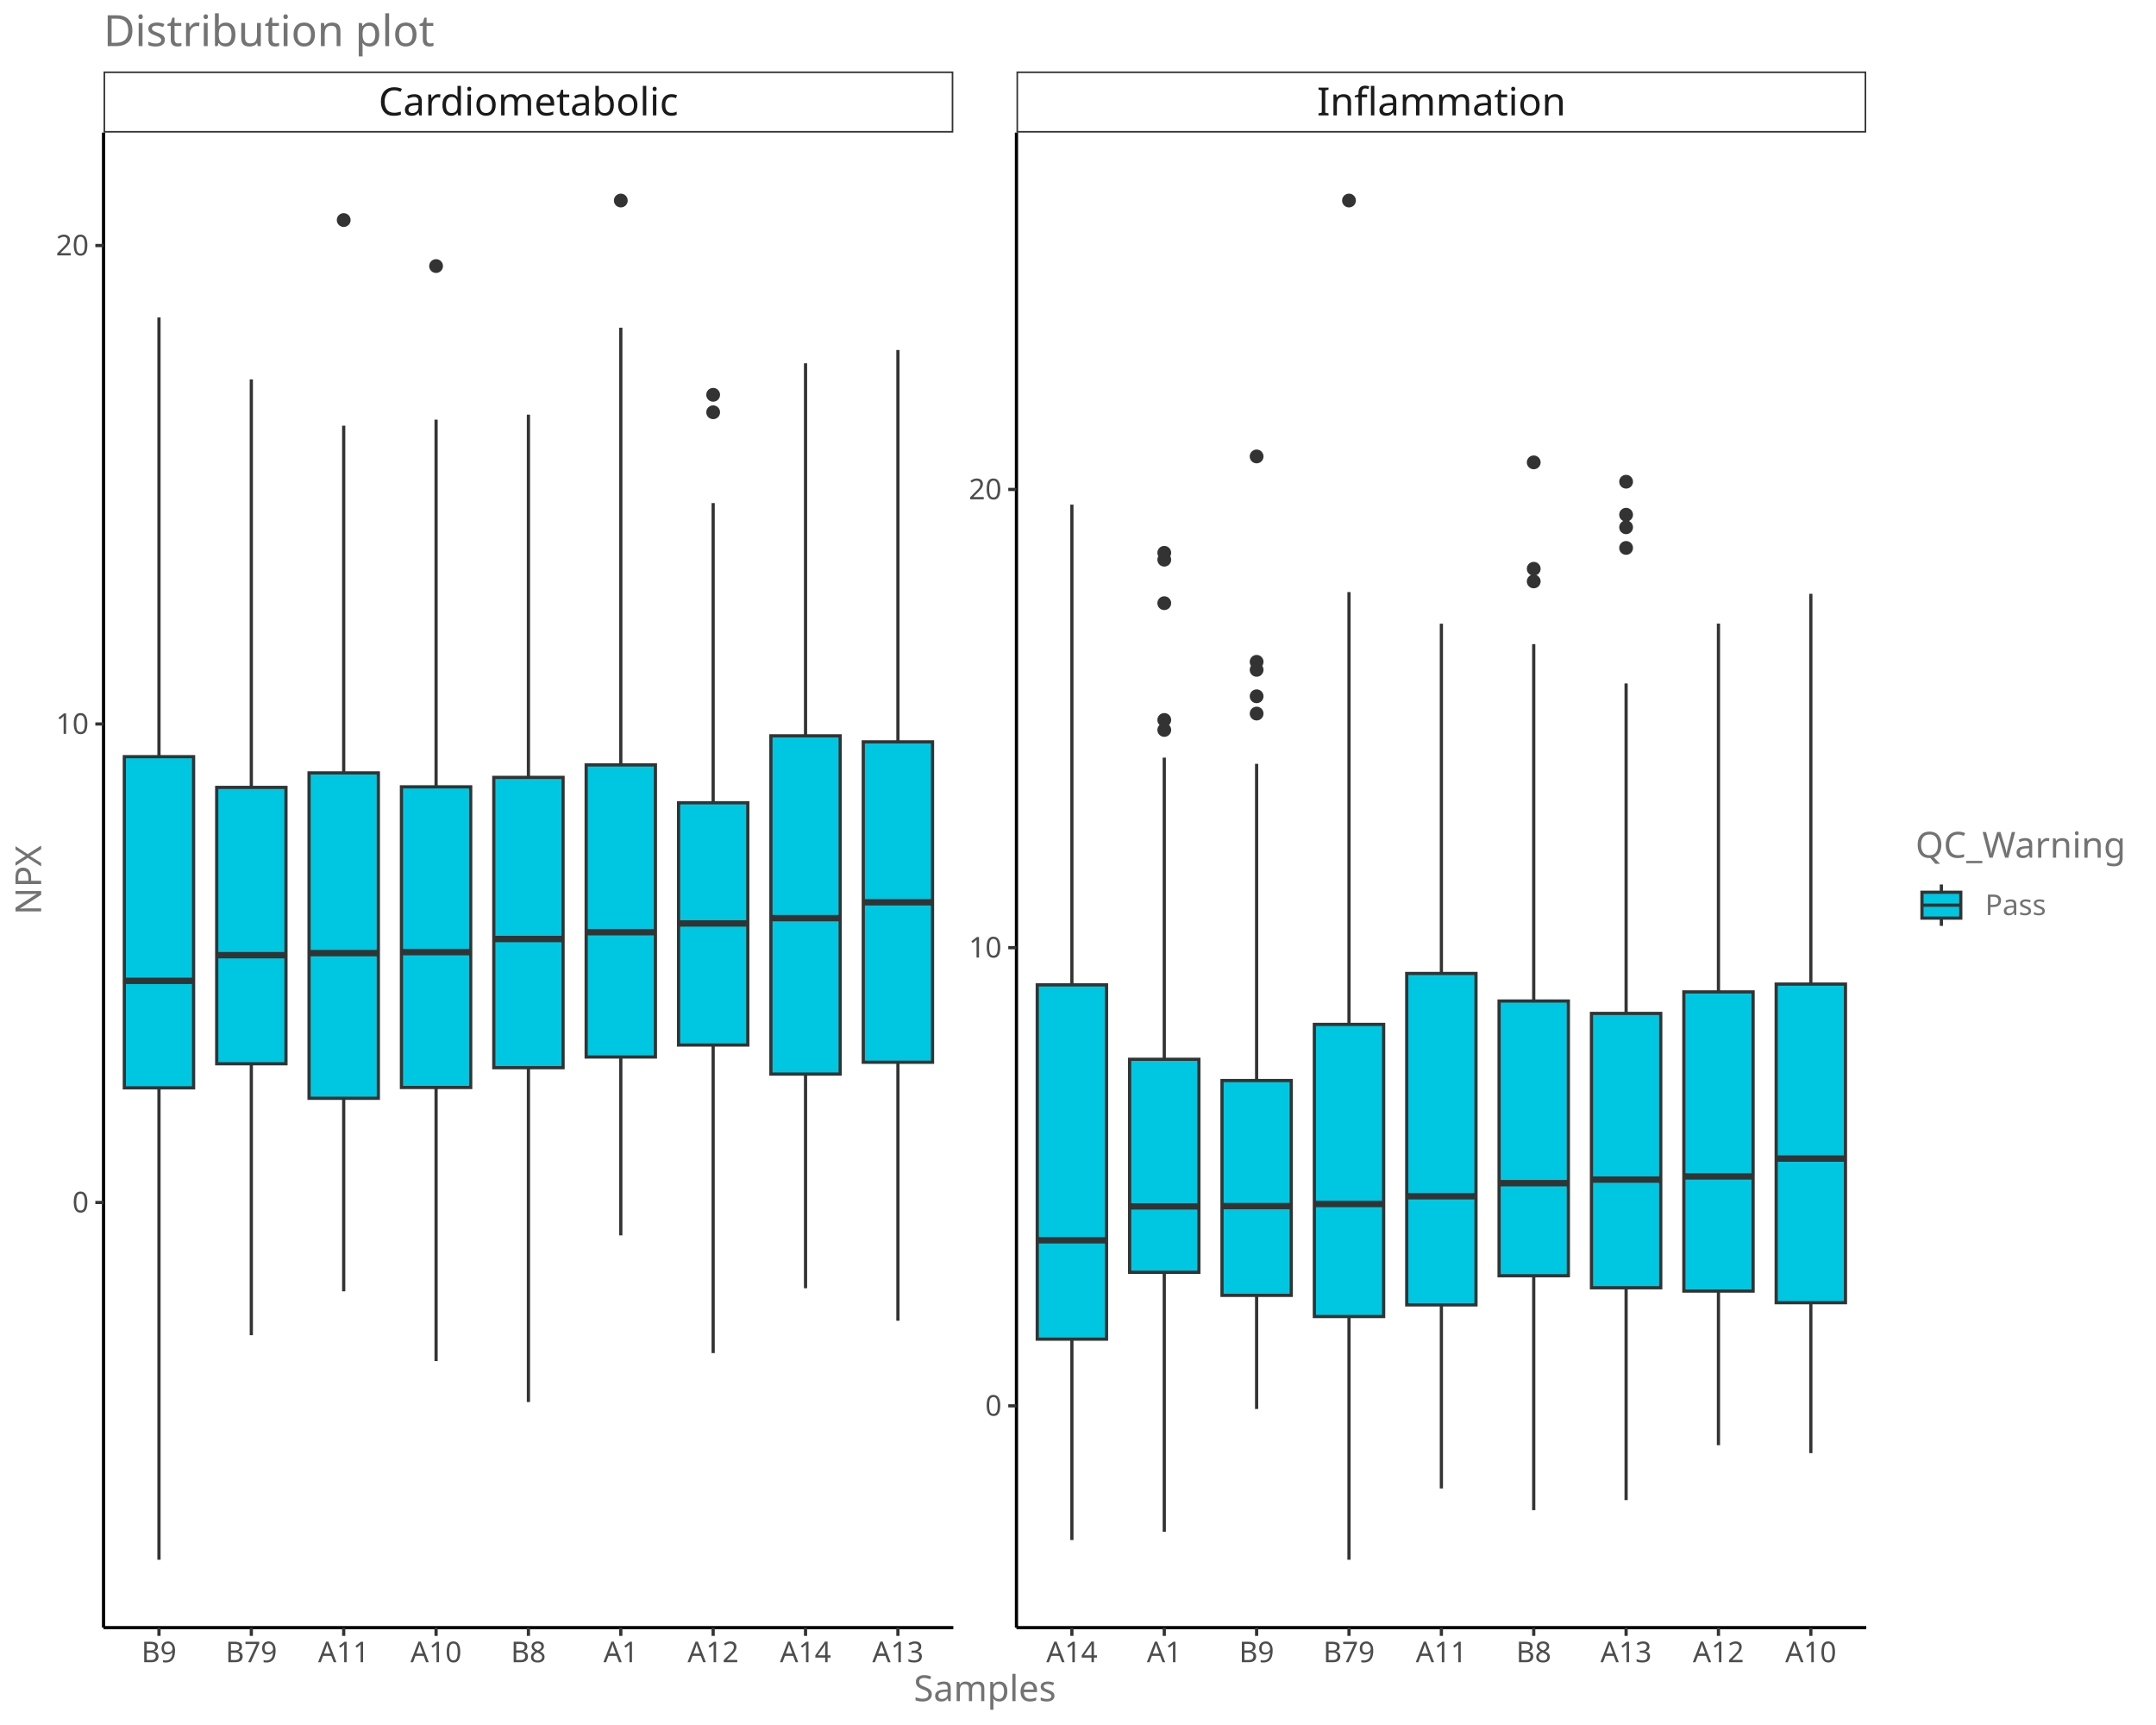
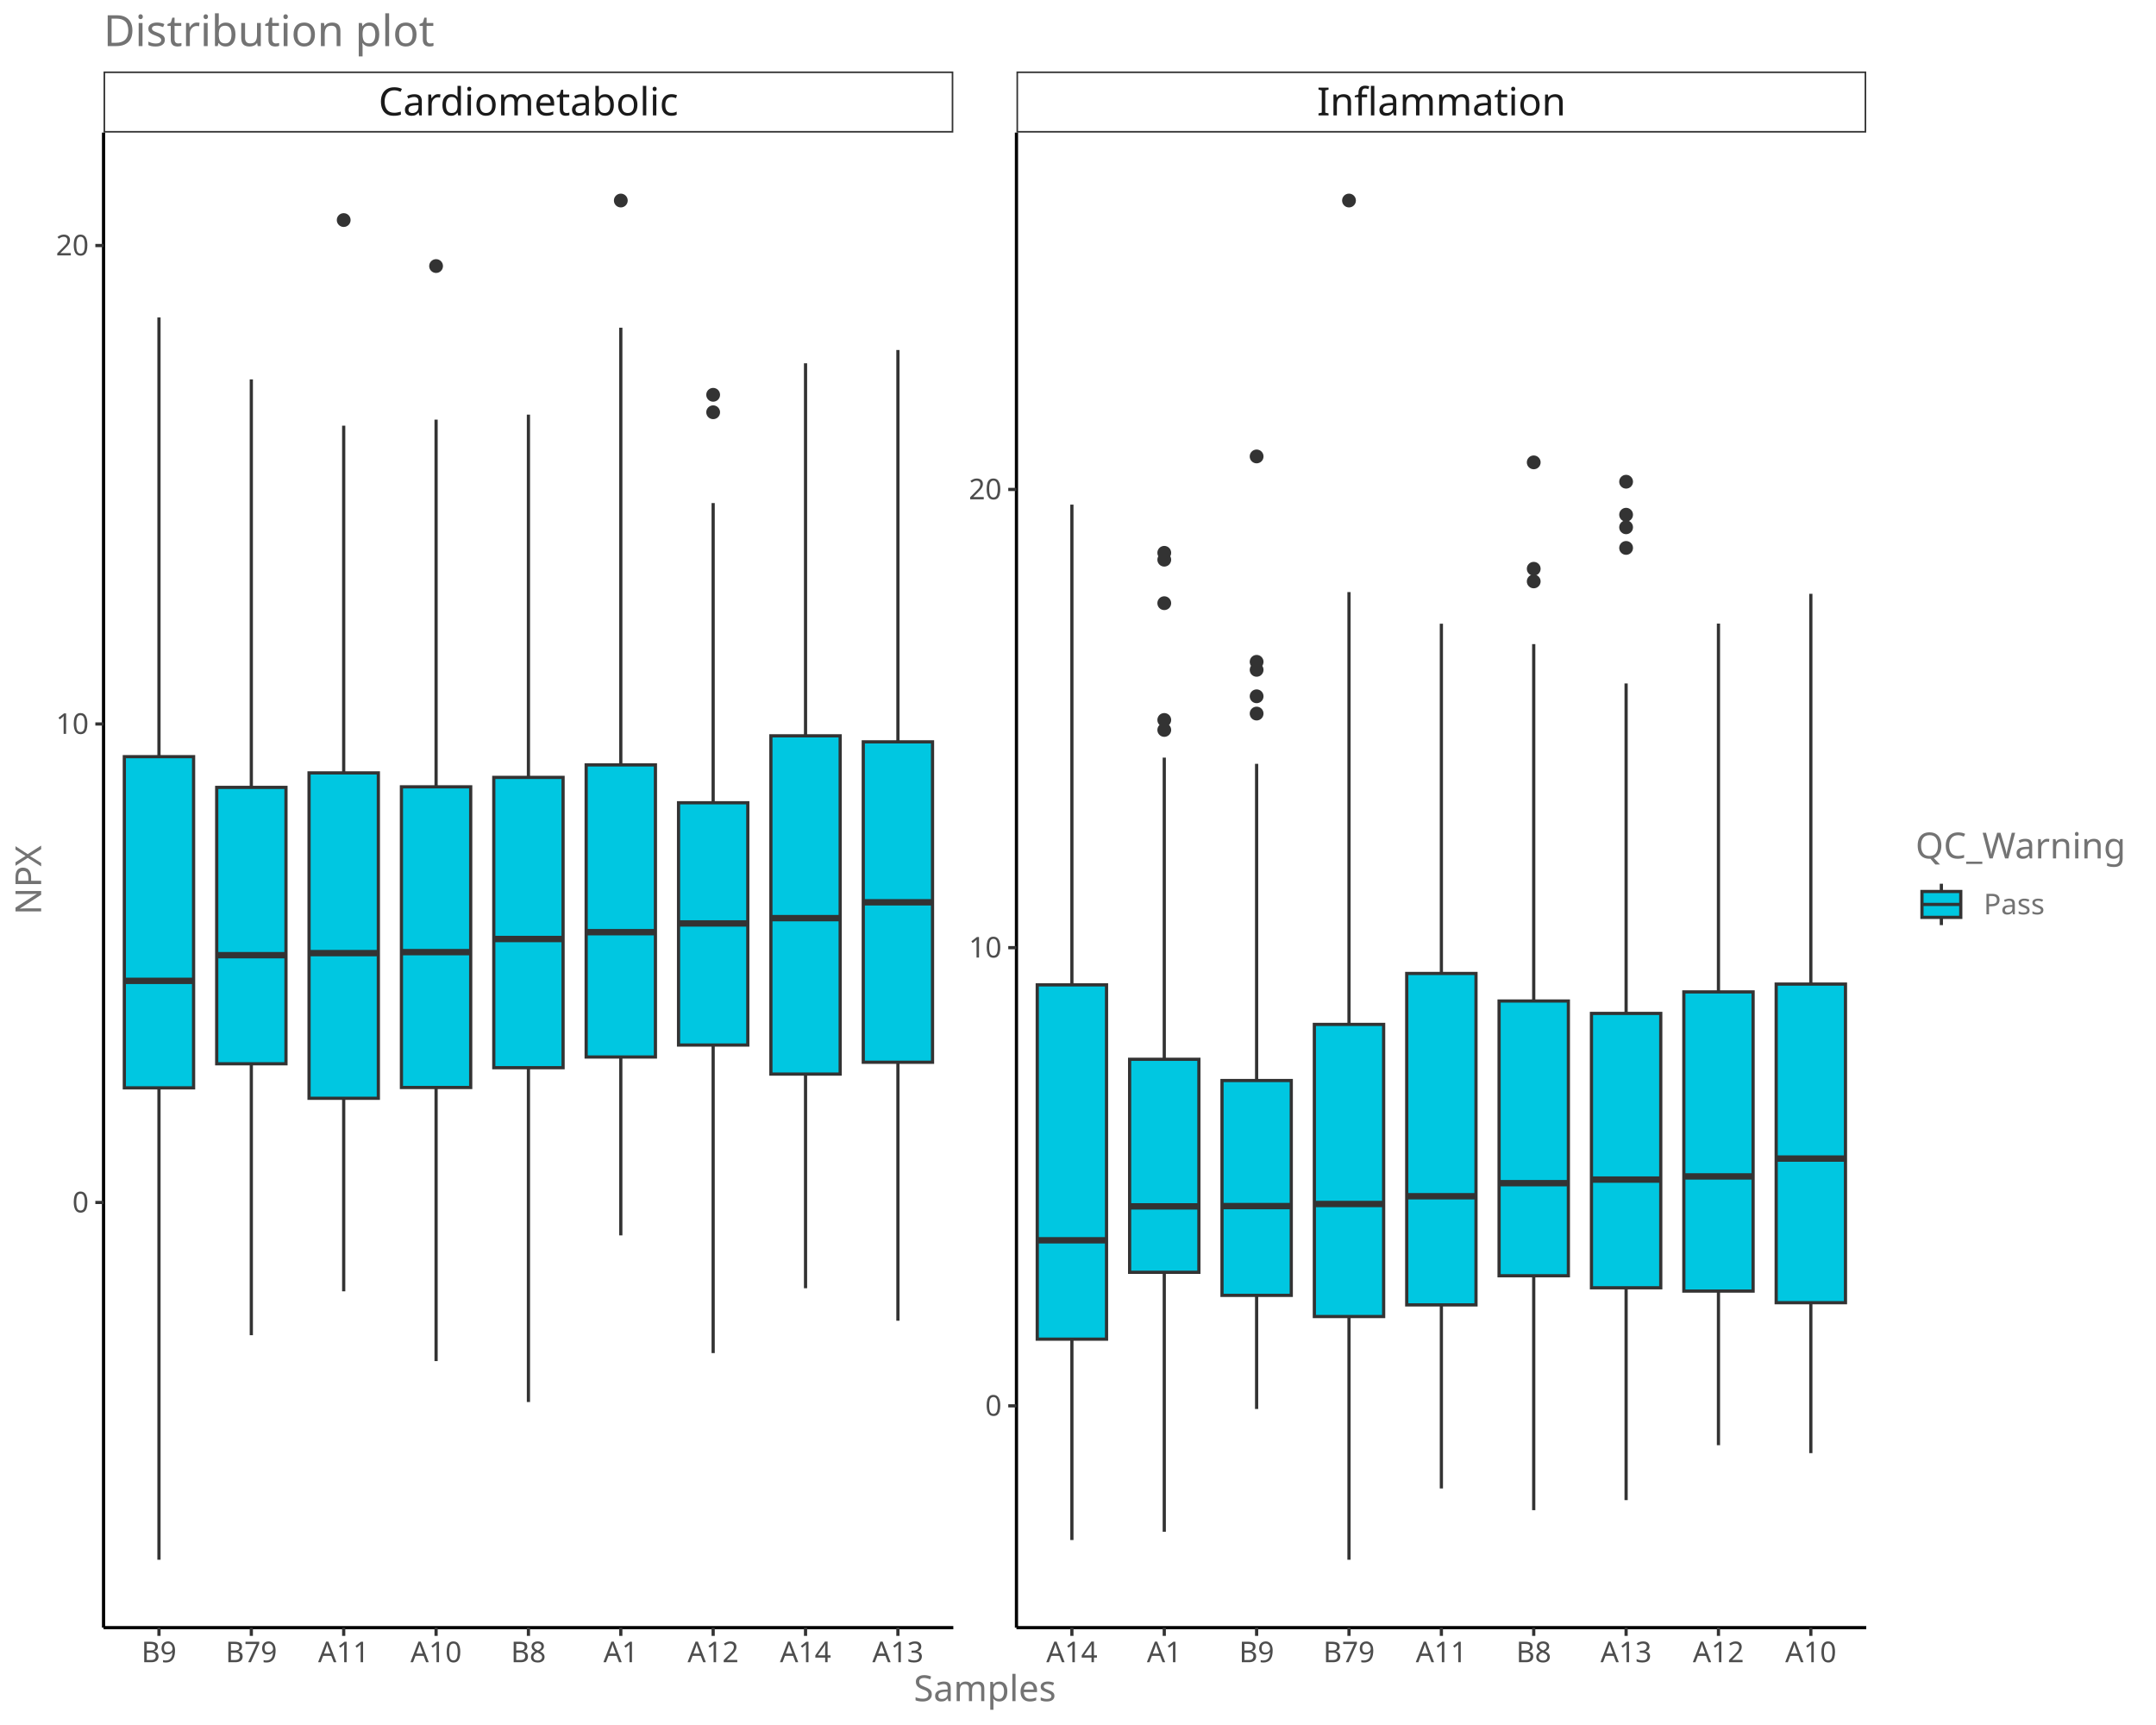
<svg xmlns="http://www.w3.org/2000/svg" class="svglite" data-engine-version="2.0" width="720.00pt" height="576.00pt" viewBox="0 0 720.00 576.00">
  <defs>
    <style type="text/css">
    .svglite line, .svglite polyline, .svglite polygon, .svglite path, .svglite rect, .svglite circle {
      fill: none;
      stroke: #000000;
      stroke-linecap: round;
      stroke-linejoin: round;
      stroke-miterlimit: 10.00;
    }
  </style>
  </defs>
  <rect width="100%" height="100%" style="stroke: none; fill: #FFFFFF;" />
  <defs>
    <clipPath id="cpMC4wMHw3MjAuMDB8MC4wMHw1NzYuMDA=">
      <rect x="0.00" y="0.00" width="720.00" height="576.00" />
    </clipPath>
  </defs>
  <g clip-path="url(#cpMC4wMHw3MjAuMDB8MC4wMHw1NzYuMDA=)">
    <rect x="0.00" y="0.00" width="720.00" height="576.00" style="stroke-width: 1.07; stroke: #FFFFFF; fill: #FFFFFF;" />
  </g>
  <defs>
    <clipPath id="cpMzQuNTh8MzE4LjM2fDQ0LjI3fDU0My41MA==">
      <rect x="34.58" y="44.27" width="283.78" height="499.23" />
    </clipPath>
  </defs>
  <g clip-path="url(#cpMzQuNTh8MzE4LjM2fDQ0LjI3fDU0My41MA==)">
    <rect x="34.58" y="44.27" width="283.78" height="499.23" style="stroke-width: 1.07; stroke: none; fill: #FFFFFF;" />
    <line x1="53.09" y1="252.66" x2="53.09" y2="106.00" style="stroke-width: 1.07; stroke: #333333; stroke-linecap: butt;" />
    <line x1="53.09" y1="363.25" x2="53.09" y2="520.81" style="stroke-width: 1.07; stroke: #333333; stroke-linecap: butt;" />
    <polygon points="41.52,252.66 41.52,363.25 64.65,363.25 64.65,252.66 41.52,252.66 " style="stroke-width: 1.07; stroke: #333333; stroke-linecap: butt; stroke-linejoin: miter; fill: #00C7E1;" />
    <line x1="41.52" y1="327.52" x2="64.65" y2="327.52" style="stroke-width: 2.13; stroke: #333333; stroke-linecap: butt; stroke-linejoin: miter;" />
    <line x1="83.93" y1="262.92" x2="83.93" y2="126.69" style="stroke-width: 1.07; stroke: #333333; stroke-linecap: butt;" />
    <line x1="83.93" y1="355.21" x2="83.93" y2="445.85" style="stroke-width: 1.07; stroke: #333333; stroke-linecap: butt;" />
    <polygon points="72.37,262.92 72.37,355.21 95.50,355.21 95.50,262.92 72.37,262.92 " style="stroke-width: 1.07; stroke: #333333; stroke-linecap: butt; stroke-linejoin: miter; fill: #00C7E1;" />
    <line x1="72.37" y1="318.95" x2="95.50" y2="318.95" style="stroke-width: 2.13; stroke: #333333; stroke-linecap: butt; stroke-linejoin: miter;" />
    <circle cx="114.78" cy="73.48" r="1.95" style="stroke-width: 0.71; stroke: #333333; fill: #333333;" />
    <line x1="114.78" y1="258.08" x2="114.78" y2="142.13" style="stroke-width: 1.07; stroke: #333333; stroke-linecap: butt;" />
    <line x1="114.78" y1="366.73" x2="114.78" y2="431.20" style="stroke-width: 1.07; stroke: #333333; stroke-linecap: butt;" />
    <polygon points="103.21,258.08 103.21,366.73 126.35,366.73 126.35,258.08 103.21,258.08 " style="stroke-width: 1.07; stroke: #333333; stroke-linecap: butt; stroke-linejoin: miter; fill: #00C7E1;" />
    <line x1="103.21" y1="318.26" x2="126.35" y2="318.26" style="stroke-width: 2.13; stroke: #333333; stroke-linecap: butt; stroke-linejoin: miter;" />
    <circle cx="145.63" cy="88.84" r="1.95" style="stroke-width: 0.71; stroke: #333333; fill: #333333;" />
    <line x1="145.63" y1="262.73" x2="145.63" y2="140.12" style="stroke-width: 1.07; stroke: #333333; stroke-linecap: butt;" />
    <line x1="145.63" y1="363.13" x2="145.63" y2="454.48" style="stroke-width: 1.07; stroke: #333333; stroke-linecap: butt;" />
    <polygon points="134.06,262.73 134.06,363.13 157.19,363.13 157.19,262.73 134.06,262.73 " style="stroke-width: 1.07; stroke: #333333; stroke-linecap: butt; stroke-linejoin: miter; fill: #00C7E1;" />
    <line x1="134.06" y1="317.93" x2="157.19" y2="317.93" style="stroke-width: 2.13; stroke: #333333; stroke-linecap: butt; stroke-linejoin: miter;" />
    <line x1="176.47" y1="259.58" x2="176.47" y2="138.45" style="stroke-width: 1.07; stroke: #333333; stroke-linecap: butt;" />
    <line x1="176.47" y1="356.52" x2="176.47" y2="468.16" style="stroke-width: 1.07; stroke: #333333; stroke-linecap: butt;" />
    <polygon points="164.90,259.58 164.90,356.52 188.04,356.52 188.04,259.58 164.90,259.58 " style="stroke-width: 1.07; stroke: #333333; stroke-linecap: butt; stroke-linejoin: miter; fill: #00C7E1;" />
    <line x1="164.90" y1="313.55" x2="188.04" y2="313.55" style="stroke-width: 2.13; stroke: #333333; stroke-linecap: butt; stroke-linejoin: miter;" />
    <circle cx="207.32" cy="66.96" r="1.95" style="stroke-width: 0.71; stroke: #333333; fill: #333333;" />
    <line x1="207.32" y1="255.41" x2="207.32" y2="109.42" style="stroke-width: 1.07; stroke: #333333; stroke-linecap: butt;" />
    <line x1="207.32" y1="352.95" x2="207.32" y2="412.51" style="stroke-width: 1.07; stroke: #333333; stroke-linecap: butt;" />
    <polygon points="195.75,255.41 195.75,352.95 218.88,352.95 218.88,255.41 195.75,255.41 " style="stroke-width: 1.07; stroke: #333333; stroke-linecap: butt; stroke-linejoin: miter; fill: #00C7E1;" />
    <line x1="195.75" y1="311.27" x2="218.88" y2="311.27" style="stroke-width: 2.13; stroke: #333333; stroke-linecap: butt; stroke-linejoin: miter;" />
    <circle cx="238.16" cy="137.66" r="1.95" style="stroke-width: 0.71; stroke: #333333; fill: #333333;" />
    <circle cx="238.16" cy="131.83" r="1.95" style="stroke-width: 0.71; stroke: #333333; fill: #333333;" />
    <line x1="238.16" y1="268.05" x2="238.16" y2="167.98" style="stroke-width: 1.07; stroke: #333333; stroke-linecap: butt;" />
    <line x1="238.16" y1="348.95" x2="238.16" y2="451.81" style="stroke-width: 1.07; stroke: #333333; stroke-linecap: butt;" />
    <polygon points="226.60,268.05 226.60,348.95 249.73,348.95 249.73,268.05 226.60,268.05 " style="stroke-width: 1.07; stroke: #333333; stroke-linecap: butt; stroke-linejoin: miter; fill: #00C7E1;" />
    <line x1="226.60" y1="308.35" x2="249.73" y2="308.35" style="stroke-width: 2.13; stroke: #333333; stroke-linecap: butt; stroke-linejoin: miter;" />
    <line x1="269.01" y1="245.70" x2="269.01" y2="121.31" style="stroke-width: 1.07; stroke: #333333; stroke-linecap: butt;" />
    <line x1="269.01" y1="358.65" x2="269.01" y2="430.15" style="stroke-width: 1.07; stroke: #333333; stroke-linecap: butt;" />
    <polygon points="257.44,245.70 257.44,358.65 280.58,358.65 280.58,245.70 257.44,245.70 " style="stroke-width: 1.07; stroke: #333333; stroke-linecap: butt; stroke-linejoin: miter; fill: #00C7E1;" />
    <line x1="257.44" y1="306.58" x2="280.58" y2="306.58" style="stroke-width: 2.13; stroke: #333333; stroke-linecap: butt; stroke-linejoin: miter;" />
    <line x1="299.86" y1="247.71" x2="299.86" y2="116.87" style="stroke-width: 1.07; stroke: #333333; stroke-linecap: butt;" />
    <line x1="299.86" y1="354.70" x2="299.86" y2="441.01" style="stroke-width: 1.07; stroke: #333333; stroke-linecap: butt;" />
    <polygon points="288.29,247.71 288.29,354.70 311.42,354.70 311.42,247.71 288.29,247.71 " style="stroke-width: 1.07; stroke: #333333; stroke-linecap: butt; stroke-linejoin: miter; fill: #00C7E1;" />
    <line x1="288.29" y1="301.29" x2="311.42" y2="301.29" style="stroke-width: 2.13; stroke: #333333; stroke-linecap: butt; stroke-linejoin: miter;" />
  </g>
  <g clip-path="url(#cpMC4wMHw3MjAuMDB8MC4wMHw1NzYuMDA=)">
</g>
  <defs>
    <clipPath id="cpMzM5LjQ1fDYyMy4yNHw0NC4yN3w1NDMuNTA=">
      <rect x="339.45" y="44.27" width="283.78" height="499.23" />
    </clipPath>
  </defs>
  <g clip-path="url(#cpMzM5LjQ1fDYyMy4yNHw0NC4yN3w1NDMuNTA=)">
    <rect x="339.45" y="44.27" width="283.78" height="499.23" style="stroke-width: 1.07; stroke: none; fill: #FFFFFF;" />
    <line x1="357.96" y1="328.86" x2="357.96" y2="168.49" style="stroke-width: 1.07; stroke: #333333; stroke-linecap: butt;" />
    <line x1="357.96" y1="447.16" x2="357.96" y2="514.24" style="stroke-width: 1.07; stroke: #333333; stroke-linecap: butt;" />
    <polygon points="346.39,328.86 346.39,447.16 369.53,447.16 369.53,328.86 346.39,328.86 " style="stroke-width: 1.07; stroke: #333333; stroke-linecap: butt; stroke-linejoin: miter; fill: #00C7E1;" />
    <line x1="346.39" y1="414.15" x2="369.53" y2="414.15" style="stroke-width: 2.13; stroke: #333333; stroke-linecap: butt; stroke-linejoin: miter;" />
    <circle cx="388.81" cy="186.89" r="1.95" style="stroke-width: 0.71; stroke: #333333; fill: #333333;" />
    <circle cx="388.81" cy="201.41" r="1.95" style="stroke-width: 0.71; stroke: #333333; fill: #333333;" />
    <circle cx="388.81" cy="243.74" r="1.95" style="stroke-width: 0.71; stroke: #333333; fill: #333333;" />
    <circle cx="388.81" cy="184.59" r="1.95" style="stroke-width: 0.71; stroke: #333333; fill: #333333;" />
    <circle cx="388.81" cy="240.40" r="1.95" style="stroke-width: 0.71; stroke: #333333; fill: #333333;" />
    <line x1="388.81" y1="353.71" x2="388.81" y2="252.98" style="stroke-width: 1.07; stroke: #333333; stroke-linecap: butt;" />
    <line x1="388.81" y1="424.84" x2="388.81" y2="511.46" style="stroke-width: 1.07; stroke: #333333; stroke-linecap: butt;" />
    <polygon points="377.24,353.71 377.24,424.84 400.37,424.84 400.37,353.71 377.24,353.71 " style="stroke-width: 1.07; stroke: #333333; stroke-linecap: butt; stroke-linejoin: miter; fill: #00C7E1;" />
    <line x1="377.24" y1="402.82" x2="400.37" y2="402.82" style="stroke-width: 2.13; stroke: #333333; stroke-linecap: butt; stroke-linejoin: miter;" />
    <circle cx="419.65" cy="152.41" r="1.95" style="stroke-width: 0.71; stroke: #333333; fill: #333333;" />
    <circle cx="419.65" cy="220.99" r="1.95" style="stroke-width: 0.71; stroke: #333333; fill: #333333;" />
    <circle cx="419.65" cy="223.67" r="1.95" style="stroke-width: 0.71; stroke: #333333; fill: #333333;" />
    <circle cx="419.65" cy="238.27" r="1.95" style="stroke-width: 0.71; stroke: #333333; fill: #333333;" />
    <circle cx="419.65" cy="232.50" r="1.95" style="stroke-width: 0.71; stroke: #333333; fill: #333333;" />
    <line x1="419.65" y1="360.80" x2="419.65" y2="255.06" style="stroke-width: 1.07; stroke: #333333; stroke-linecap: butt;" />
    <line x1="419.65" y1="432.54" x2="419.65" y2="470.47" style="stroke-width: 1.07; stroke: #333333; stroke-linecap: butt;" />
    <polygon points="408.09,360.80 408.09,432.54 431.22,432.54 431.22,360.80 408.09,360.80 " style="stroke-width: 1.07; stroke: #333333; stroke-linecap: butt; stroke-linejoin: miter; fill: #00C7E1;" />
    <line x1="408.09" y1="402.73" x2="431.22" y2="402.73" style="stroke-width: 2.13; stroke: #333333; stroke-linecap: butt; stroke-linejoin: miter;" />
    <circle cx="450.50" cy="66.96" r="1.95" style="stroke-width: 0.71; stroke: #333333; fill: #333333;" />
    <line x1="450.50" y1="342.06" x2="450.50" y2="197.71" style="stroke-width: 1.07; stroke: #333333; stroke-linecap: butt;" />
    <line x1="450.50" y1="439.61" x2="450.50" y2="520.81" style="stroke-width: 1.07; stroke: #333333; stroke-linecap: butt;" />
    <polygon points="438.93,342.06 438.93,439.61 462.07,439.61 462.07,342.06 438.93,342.06 " style="stroke-width: 1.07; stroke: #333333; stroke-linecap: butt; stroke-linejoin: miter; fill: #00C7E1;" />
    <line x1="438.93" y1="402.03" x2="462.07" y2="402.03" style="stroke-width: 2.13; stroke: #333333; stroke-linecap: butt; stroke-linejoin: miter;" />
    <line x1="481.35" y1="325.05" x2="481.35" y2="208.27" style="stroke-width: 1.07; stroke: #333333; stroke-linecap: butt;" />
    <line x1="481.35" y1="435.72" x2="481.35" y2="497.02" style="stroke-width: 1.07; stroke: #333333; stroke-linecap: butt;" />
    <polygon points="469.78,325.05 469.78,435.72 492.91,435.72 492.91,325.05 469.78,325.05 " style="stroke-width: 1.07; stroke: #333333; stroke-linecap: butt; stroke-linejoin: miter; fill: #00C7E1;" />
    <line x1="469.78" y1="399.44" x2="492.91" y2="399.44" style="stroke-width: 2.13; stroke: #333333; stroke-linecap: butt; stroke-linejoin: miter;" />
    <circle cx="512.19" cy="189.92" r="1.95" style="stroke-width: 0.71; stroke: #333333; fill: #333333;" />
    <circle cx="512.19" cy="154.39" r="1.95" style="stroke-width: 0.71; stroke: #333333; fill: #333333;" />
    <circle cx="512.19" cy="194.14" r="1.95" style="stroke-width: 0.71; stroke: #333333; fill: #333333;" />
    <line x1="512.19" y1="334.25" x2="512.19" y2="215.08" style="stroke-width: 1.07; stroke: #333333; stroke-linecap: butt;" />
    <line x1="512.19" y1="425.99" x2="512.19" y2="504.27" style="stroke-width: 1.07; stroke: #333333; stroke-linecap: butt;" />
    <polygon points="500.62,334.25 500.62,425.99 523.76,425.99 523.76,334.25 500.62,334.25 " style="stroke-width: 1.07; stroke: #333333; stroke-linecap: butt; stroke-linejoin: miter; fill: #00C7E1;" />
    <line x1="500.62" y1="395.08" x2="523.76" y2="395.08" style="stroke-width: 2.13; stroke: #333333; stroke-linecap: butt; stroke-linejoin: miter;" />
    <circle cx="543.04" cy="182.96" r="1.95" style="stroke-width: 0.71; stroke: #333333; fill: #333333;" />
    <circle cx="543.04" cy="171.87" r="1.95" style="stroke-width: 0.71; stroke: #333333; fill: #333333;" />
    <circle cx="543.04" cy="176.07" r="1.95" style="stroke-width: 0.71; stroke: #333333; fill: #333333;" />
    <circle cx="543.04" cy="160.85" r="1.95" style="stroke-width: 0.71; stroke: #333333; fill: #333333;" />
    <line x1="543.04" y1="338.39" x2="543.04" y2="228.21" style="stroke-width: 1.07; stroke: #333333; stroke-linecap: butt;" />
    <line x1="543.04" y1="430.01" x2="543.04" y2="500.91" style="stroke-width: 1.07; stroke: #333333; stroke-linecap: butt;" />
    <polygon points="531.47,338.39 531.47,430.01 554.61,430.01 554.61,338.39 531.47,338.39 " style="stroke-width: 1.07; stroke: #333333; stroke-linecap: butt; stroke-linejoin: miter; fill: #00C7E1;" />
    <line x1="531.47" y1="393.88" x2="554.61" y2="393.88" style="stroke-width: 2.13; stroke: #333333; stroke-linecap: butt; stroke-linejoin: miter;" />
    <line x1="573.88" y1="331.21" x2="573.88" y2="208.23" style="stroke-width: 1.07; stroke: #333333; stroke-linecap: butt;" />
    <line x1="573.88" y1="431.11" x2="573.88" y2="482.57" style="stroke-width: 1.07; stroke: #333333; stroke-linecap: butt;" />
    <polygon points="562.32,331.21 562.32,431.11 585.45,431.11 585.45,331.21 562.32,331.21 " style="stroke-width: 1.07; stroke: #333333; stroke-linecap: butt; stroke-linejoin: miter; fill: #00C7E1;" />
    <line x1="562.32" y1="392.82" x2="585.45" y2="392.82" style="stroke-width: 2.13; stroke: #333333; stroke-linecap: butt; stroke-linejoin: miter;" />
    <line x1="604.73" y1="328.60" x2="604.73" y2="198.27" style="stroke-width: 1.07; stroke: #333333; stroke-linecap: butt;" />
    <line x1="604.73" y1="434.99" x2="604.73" y2="485.22" style="stroke-width: 1.07; stroke: #333333; stroke-linecap: butt;" />
    <polygon points="593.16,328.60 593.16,434.99 616.30,434.99 616.30,328.60 593.16,328.60 " style="stroke-width: 1.07; stroke: #333333; stroke-linecap: butt; stroke-linejoin: miter; fill: #00C7E1;" />
    <line x1="593.16" y1="386.86" x2="616.30" y2="386.86" style="stroke-width: 2.13; stroke: #333333; stroke-linecap: butt; stroke-linejoin: miter;" />
  </g>
  <g clip-path="url(#cpMC4wMHw3MjAuMDB8MC4wMHw1NzYuMDA=)">
</g>
  <defs>
    <clipPath id="cpMzQuNTh8MzE4LjM2fDIzLjg2fDQ0LjI3">
      <rect x="34.58" y="23.86" width="283.78" height="20.41" />
    </clipPath>
  </defs>
  <g clip-path="url(#cpMzQuNTh8MzE4LjM2fDIzLjg2fDQ0LjI3)">
    <rect x="34.58" y="23.86" width="283.78" height="20.41" style="stroke-width: 1.07; stroke: #333333; fill: #FFFFFF;" />
    <text x="176.47" y="38.54" text-anchor="middle" style="font-size: 13.00px; fill: #1A1A1A; font-family: sans;" textLength="93.94px" lengthAdjust="spacingAndGlyphs">Cardiometabolic</text>
  </g>
  <g clip-path="url(#cpMC4wMHw3MjAuMDB8MC4wMHw1NzYuMDA=)">
</g>
  <defs>
    <clipPath id="cpMzM5LjQ1fDYyMy4yNHwyMy44Nnw0NC4yNw==">
      <rect x="339.45" y="23.86" width="283.78" height="20.41" />
    </clipPath>
  </defs>
  <g clip-path="url(#cpMzM5LjQ1fDYyMy4yNHwyMy44Nnw0NC4yNw==)">
    <rect x="339.45" y="23.86" width="283.78" height="20.41" style="stroke-width: 1.07; stroke: #333333; fill: #FFFFFF;" />
    <text x="481.35" y="38.54" text-anchor="middle" style="font-size: 13.00px; fill: #1A1A1A; font-family: sans;" textLength="74.43px" lengthAdjust="spacingAndGlyphs">Inflammation</text>
  </g>
  <g clip-path="url(#cpMC4wMHw3MjAuMDB8MC4wMHw1NzYuMDA=)">
    <polyline points="34.58,543.50 318.36,543.50 " style="stroke-width: 1.07; stroke-linecap: butt;" />
    <polyline points="53.09,546.24 53.09,543.50 " style="stroke-width: 1.07; stroke: #333333; stroke-linecap: butt;" />
    <polyline points="83.93,546.24 83.93,543.50 " style="stroke-width: 1.07; stroke: #333333; stroke-linecap: butt;" />
    <polyline points="114.78,546.24 114.78,543.50 " style="stroke-width: 1.07; stroke: #333333; stroke-linecap: butt;" />
    <polyline points="145.63,546.24 145.63,543.50 " style="stroke-width: 1.07; stroke: #333333; stroke-linecap: butt;" />
    <polyline points="176.47,546.24 176.47,543.50 " style="stroke-width: 1.07; stroke: #333333; stroke-linecap: butt;" />
    <polyline points="207.32,546.24 207.32,543.50 " style="stroke-width: 1.07; stroke: #333333; stroke-linecap: butt;" />
    <polyline points="238.16,546.24 238.16,543.50 " style="stroke-width: 1.07; stroke: #333333; stroke-linecap: butt;" />
    <polyline points="269.01,546.24 269.01,543.50 " style="stroke-width: 1.07; stroke: #333333; stroke-linecap: butt;" />
    <polyline points="299.86,546.24 299.86,543.50 " style="stroke-width: 1.07; stroke: #333333; stroke-linecap: butt;" />
    <text x="53.09" y="555.04" text-anchor="middle" style="font-size: 9.60px; fill: #4D4D4D; font-family: sans;" textLength="11.74px" lengthAdjust="spacingAndGlyphs">B9</text>
    <text x="83.93" y="555.04" text-anchor="middle" style="font-size: 9.60px; fill: #4D4D4D; font-family: sans;" textLength="17.08px" lengthAdjust="spacingAndGlyphs">B79</text>
    <text x="114.78" y="555.04" text-anchor="middle" style="font-size: 9.60px; fill: #4D4D4D; font-family: sans;" textLength="17.08px" lengthAdjust="spacingAndGlyphs">A11</text>
    <text x="145.63" y="555.04" text-anchor="middle" style="font-size: 9.60px; fill: #4D4D4D; font-family: sans;" textLength="17.08px" lengthAdjust="spacingAndGlyphs">A10</text>
    <text x="176.47" y="555.04" text-anchor="middle" style="font-size: 9.60px; fill: #4D4D4D; font-family: sans;" textLength="11.74px" lengthAdjust="spacingAndGlyphs">B8</text>
    <text x="207.32" y="555.04" text-anchor="middle" style="font-size: 9.60px; fill: #4D4D4D; font-family: sans;" textLength="11.74px" lengthAdjust="spacingAndGlyphs">A1</text>
    <text x="238.16" y="555.04" text-anchor="middle" style="font-size: 9.60px; fill: #4D4D4D; font-family: sans;" textLength="17.08px" lengthAdjust="spacingAndGlyphs">A12</text>
    <text x="269.01" y="555.04" text-anchor="middle" style="font-size: 9.60px; fill: #4D4D4D; font-family: sans;" textLength="17.08px" lengthAdjust="spacingAndGlyphs">A14</text>
    <text x="299.86" y="555.04" text-anchor="middle" style="font-size: 9.60px; fill: #4D4D4D; font-family: sans;" textLength="17.08px" lengthAdjust="spacingAndGlyphs">A13</text>
    <polyline points="339.45,543.50 623.24,543.50 " style="stroke-width: 1.07; stroke-linecap: butt;" />
    <polyline points="357.96,546.24 357.96,543.50 " style="stroke-width: 1.07; stroke: #333333; stroke-linecap: butt;" />
    <polyline points="388.81,546.24 388.81,543.50 " style="stroke-width: 1.07; stroke: #333333; stroke-linecap: butt;" />
    <polyline points="419.65,546.24 419.65,543.50 " style="stroke-width: 1.07; stroke: #333333; stroke-linecap: butt;" />
    <polyline points="450.50,546.24 450.50,543.50 " style="stroke-width: 1.07; stroke: #333333; stroke-linecap: butt;" />
    <polyline points="481.35,546.24 481.35,543.50 " style="stroke-width: 1.07; stroke: #333333; stroke-linecap: butt;" />
    <polyline points="512.19,546.24 512.19,543.50 " style="stroke-width: 1.07; stroke: #333333; stroke-linecap: butt;" />
    <polyline points="543.04,546.24 543.04,543.50 " style="stroke-width: 1.07; stroke: #333333; stroke-linecap: butt;" />
    <polyline points="573.88,546.24 573.88,543.50 " style="stroke-width: 1.07; stroke: #333333; stroke-linecap: butt;" />
    <polyline points="604.73,546.24 604.73,543.50 " style="stroke-width: 1.07; stroke: #333333; stroke-linecap: butt;" />
    <text x="357.96" y="555.04" text-anchor="middle" style="font-size: 9.60px; fill: #4D4D4D; font-family: sans;" textLength="17.08px" lengthAdjust="spacingAndGlyphs">A14</text>
    <text x="388.81" y="555.04" text-anchor="middle" style="font-size: 9.60px; fill: #4D4D4D; font-family: sans;" textLength="11.74px" lengthAdjust="spacingAndGlyphs">A1</text>
    <text x="419.65" y="555.04" text-anchor="middle" style="font-size: 9.60px; fill: #4D4D4D; font-family: sans;" textLength="11.74px" lengthAdjust="spacingAndGlyphs">B9</text>
    <text x="450.50" y="555.04" text-anchor="middle" style="font-size: 9.60px; fill: #4D4D4D; font-family: sans;" textLength="17.08px" lengthAdjust="spacingAndGlyphs">B79</text>
    <text x="481.35" y="555.04" text-anchor="middle" style="font-size: 9.60px; fill: #4D4D4D; font-family: sans;" textLength="17.08px" lengthAdjust="spacingAndGlyphs">A11</text>
    <text x="512.19" y="555.04" text-anchor="middle" style="font-size: 9.60px; fill: #4D4D4D; font-family: sans;" textLength="11.74px" lengthAdjust="spacingAndGlyphs">B8</text>
    <text x="543.04" y="555.04" text-anchor="middle" style="font-size: 9.60px; fill: #4D4D4D; font-family: sans;" textLength="17.08px" lengthAdjust="spacingAndGlyphs">A13</text>
    <text x="573.88" y="555.04" text-anchor="middle" style="font-size: 9.60px; fill: #4D4D4D; font-family: sans;" textLength="17.08px" lengthAdjust="spacingAndGlyphs">A12</text>
    <text x="604.73" y="555.04" text-anchor="middle" style="font-size: 9.60px; fill: #4D4D4D; font-family: sans;" textLength="17.08px" lengthAdjust="spacingAndGlyphs">A10</text>
    <polyline points="339.45,543.50 339.45,44.27 " style="stroke-width: 1.07; stroke-linecap: butt;" />
    <text x="334.52" y="472.73" text-anchor="end" style="font-size: 9.60px; fill: #4D4D4D; font-family: sans;" textLength="5.34px" lengthAdjust="spacingAndGlyphs">0</text>
    <text x="334.52" y="319.73" text-anchor="end" style="font-size: 9.60px; fill: #4D4D4D; font-family: sans;" textLength="10.68px" lengthAdjust="spacingAndGlyphs">10</text>
    <text x="334.52" y="166.73" text-anchor="end" style="font-size: 9.60px; fill: #4D4D4D; font-family: sans;" textLength="10.68px" lengthAdjust="spacingAndGlyphs">20</text>
    <polyline points="336.71,469.43 339.45,469.43 " style="stroke-width: 1.07; stroke: #333333; stroke-linecap: butt;" />
    <polyline points="336.71,316.43 339.45,316.43 " style="stroke-width: 1.07; stroke: #333333; stroke-linecap: butt;" />
    <polyline points="336.71,163.43 339.45,163.43 " style="stroke-width: 1.07; stroke: #333333; stroke-linecap: butt;" />
    <polyline points="34.58,543.50 34.58,44.27 " style="stroke-width: 1.07; stroke-linecap: butt;" />
    <text x="29.65" y="404.83" text-anchor="end" style="font-size: 9.60px; fill: #4D4D4D; font-family: sans;" textLength="5.34px" lengthAdjust="spacingAndGlyphs">0</text>
    <text x="29.65" y="245.06" text-anchor="end" style="font-size: 9.60px; fill: #4D4D4D; font-family: sans;" textLength="10.68px" lengthAdjust="spacingAndGlyphs">10</text>
    <text x="29.65" y="85.29" text-anchor="end" style="font-size: 9.60px; fill: #4D4D4D; font-family: sans;" textLength="10.68px" lengthAdjust="spacingAndGlyphs">20</text>
    <polyline points="31.84,401.52 34.58,401.52 " style="stroke-width: 1.07; stroke: #333333; stroke-linecap: butt;" />
    <polyline points="31.84,241.75 34.58,241.75 " style="stroke-width: 1.07; stroke: #333333; stroke-linecap: butt;" />
    <polyline points="31.84,81.98 34.58,81.98 " style="stroke-width: 1.07; stroke: #333333; stroke-linecap: butt;" />
    <text x="328.91" y="568.03" text-anchor="middle" style="font-size: 12.00px; fill: #737373; font-family: sans;" textLength="46.70px" lengthAdjust="spacingAndGlyphs">Samples</text>
    <text transform="translate(13.74,293.89) rotate(-90)" text-anchor="middle" style="font-size: 12.00px; fill: #737373; font-family: sans;" textLength="24.68px" lengthAdjust="spacingAndGlyphs">NPX</text>
-     <rect x="634.20" y="271.40" width="80.32" height="44.97" style="stroke-width: 1.07; stroke: none; fill: #FFFFFF;" />
-     <text x="639.68" y="286.39" style="font-size: 12.00px; fill: #737373; font-family: sans;" textLength="69.36px" lengthAdjust="spacingAndGlyphs">QC_Warning</text>
-     <rect x="639.68" y="293.61" width="17.28" height="17.28" style="stroke-width: 1.07; stroke: none; fill: #FFFFFF;" />
-     <polyline points="648.32,309.16 648.32,306.57 " style="stroke-width: 1.07; stroke: #333333; stroke-linecap: butt; stroke-linejoin: miter;" />
-     <polyline points="648.32,297.93 648.32,295.34 " style="stroke-width: 1.07; stroke: #333333; stroke-linecap: butt; stroke-linejoin: miter;" />
-     <rect x="641.84" y="297.93" width="12.96" height="8.64" style="stroke-width: 1.07; stroke: #333333; stroke-linecap: butt; stroke-linejoin: miter; fill: #00C7E1;" />
-     <polyline points="641.84,302.25 654.80,302.25 " style="stroke-width: 1.07; stroke: #333333; stroke-linecap: butt; stroke-linejoin: miter;" />
-     <text x="662.93" y="305.55" style="font-size: 9.60px; fill: #737373; font-family: sans;" textLength="21.35px" lengthAdjust="spacingAndGlyphs">Pass</text>
+     <rect x="634.20" y="271.65" width="80.32" height="44.47" style="stroke-width: 1.07; stroke: none; fill: #FFFFFF;" />
+     <text x="639.68" y="286.63" style="font-size: 12.00px; fill: #737373; font-family: sans;" textLength="69.36px" lengthAdjust="spacingAndGlyphs">QC_Warning</text>
+     <rect x="639.68" y="293.36" width="17.28" height="17.28" style="stroke-width: 1.07; stroke: none; fill: #FFFFFF;" />
+     <polyline points="648.32,308.91 648.32,306.32 " style="stroke-width: 1.07; stroke: #333333; stroke-linecap: butt; stroke-linejoin: miter;" />
+     <polyline points="648.32,297.68 648.32,295.09 " style="stroke-width: 1.07; stroke: #333333; stroke-linecap: butt; stroke-linejoin: miter;" />
+     <rect x="641.84" y="297.68" width="12.96" height="8.64" style="stroke-width: 1.07; stroke: #333333; stroke-linecap: butt; stroke-linejoin: miter; fill: #00C7E1;" />
+     <polyline points="641.84,302.00 654.80,302.00 " style="stroke-width: 1.07; stroke: #333333; stroke-linecap: butt; stroke-linejoin: miter;" />
+     <text x="662.44" y="305.30" style="font-size: 9.60px; fill: #737373; font-family: sans;" textLength="21.35px" lengthAdjust="spacingAndGlyphs">Pass</text>
    <text x="34.58" y="15.39" style="font-size: 14.40px; fill: #737373; font-family: sans;" textLength="99.25px" lengthAdjust="spacingAndGlyphs">Distribution plot</text>
  </g>
</svg>
